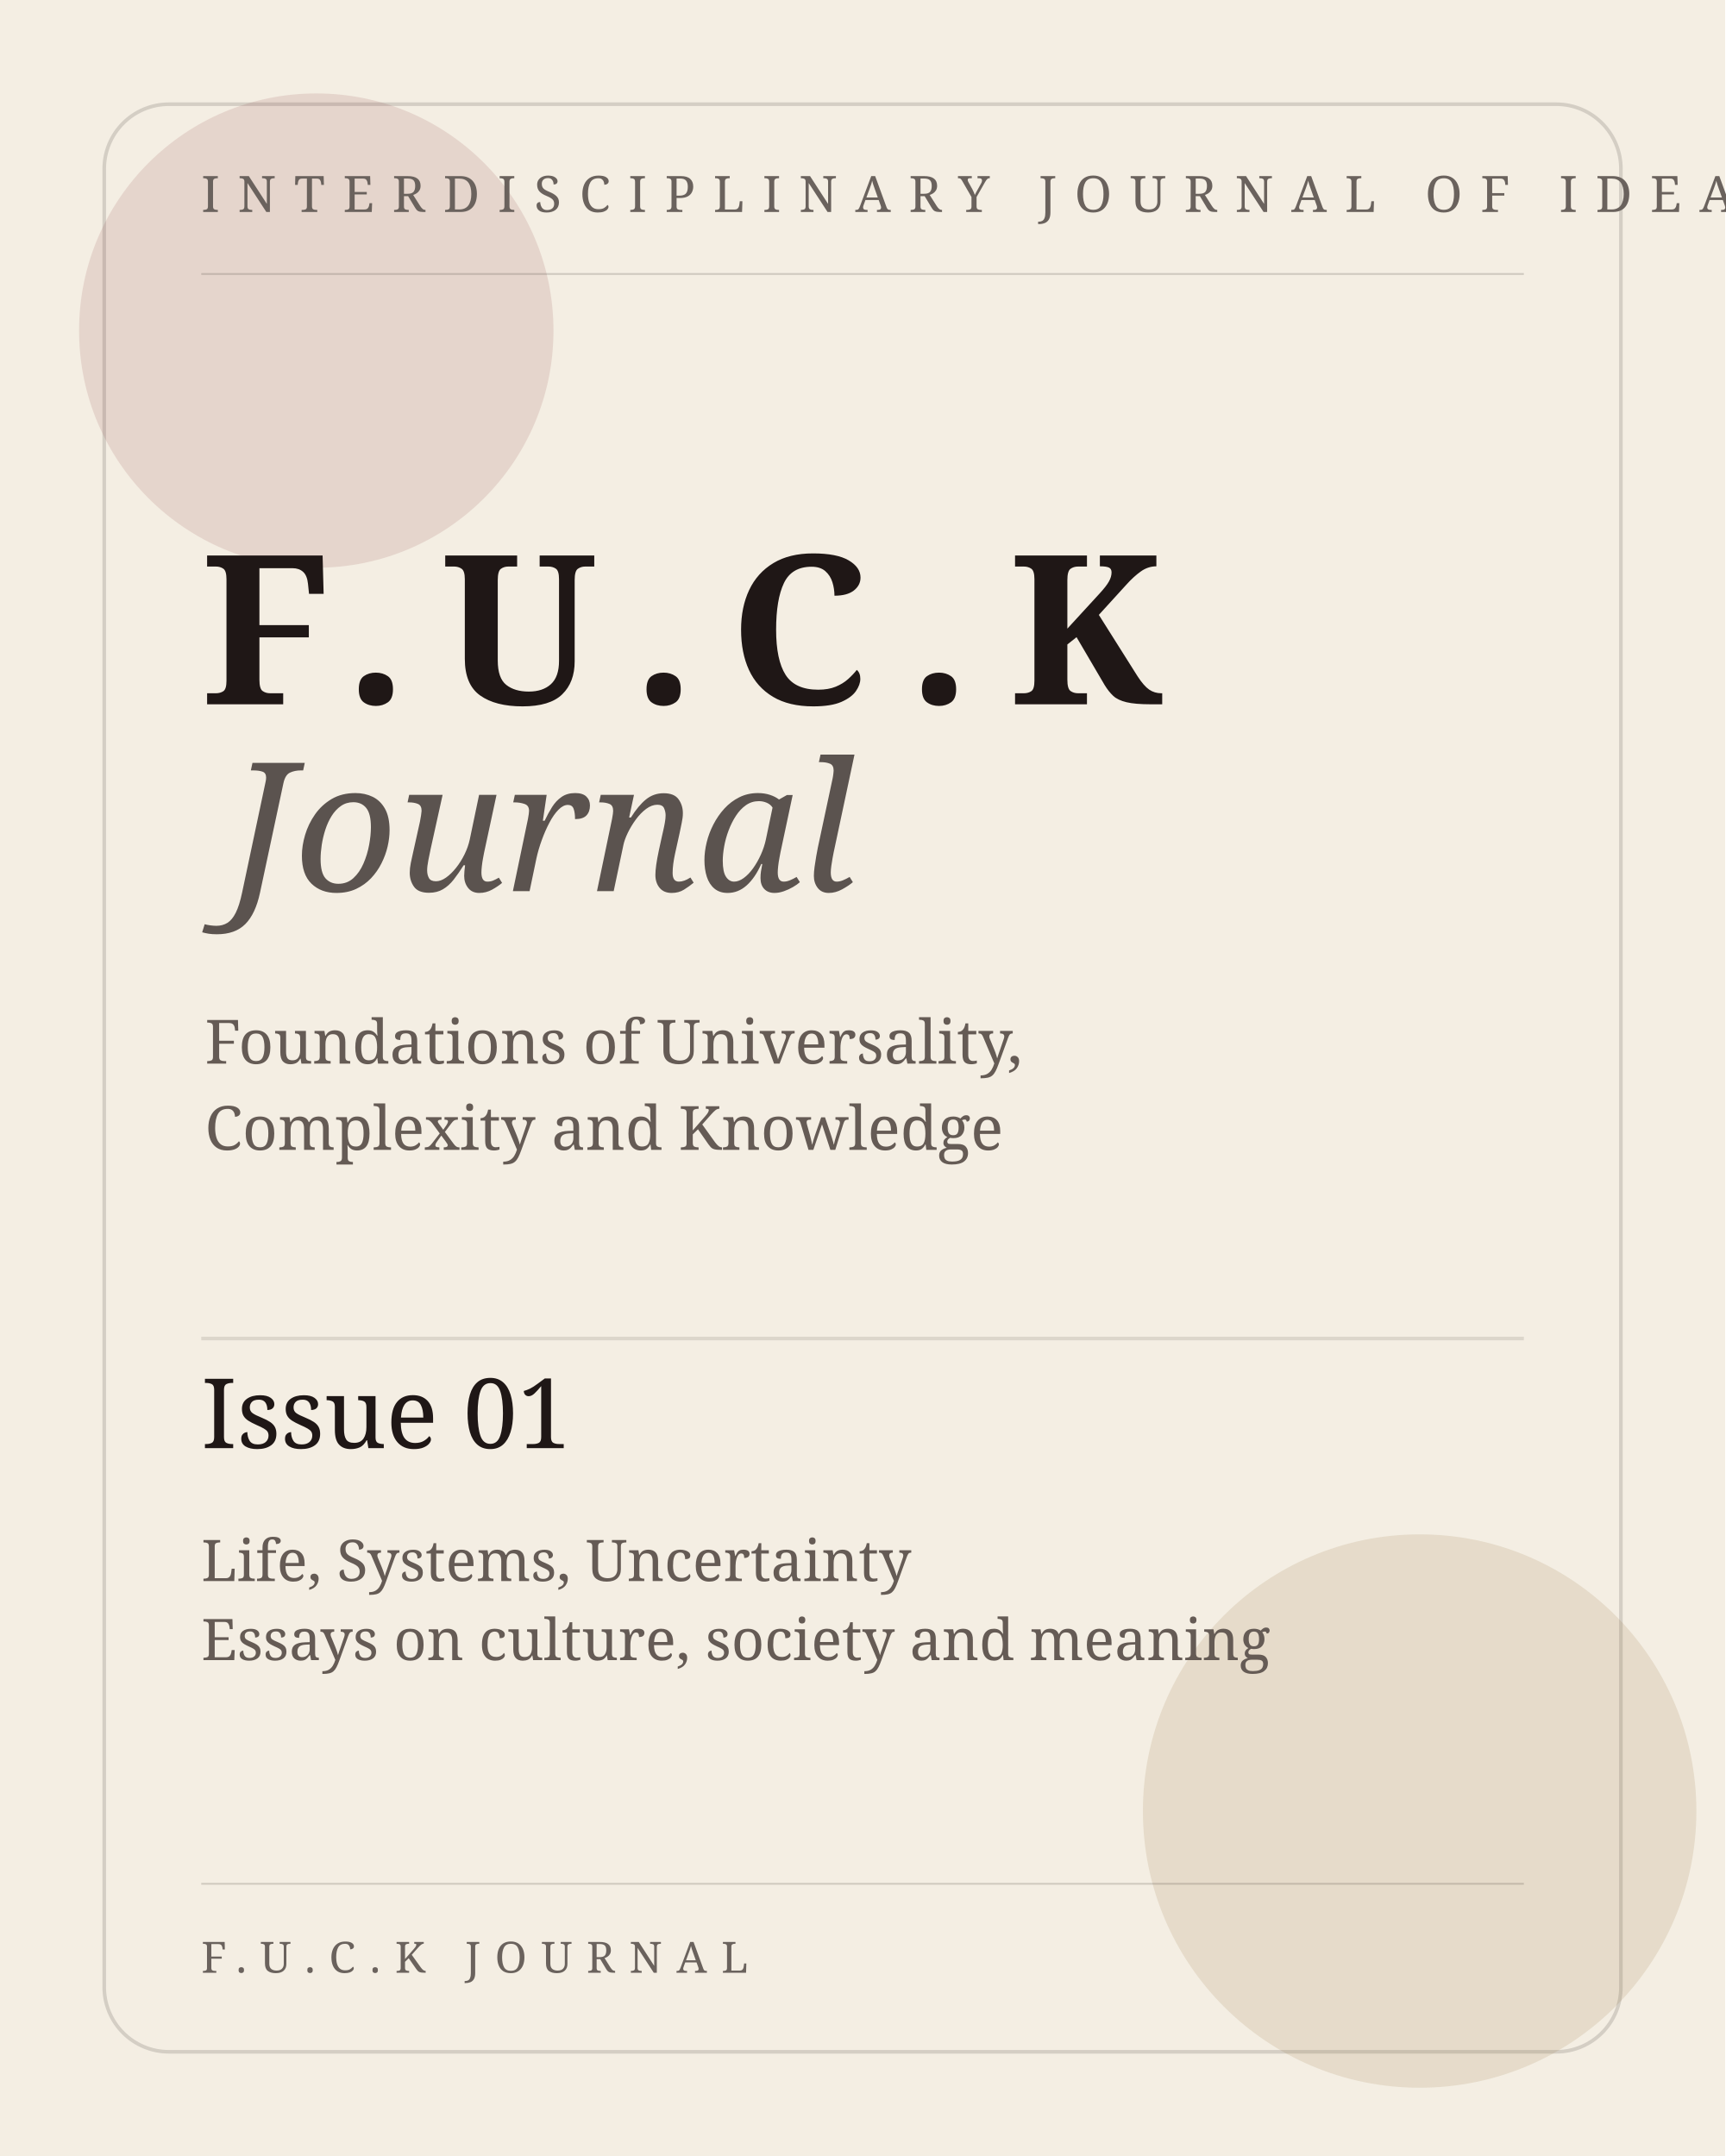
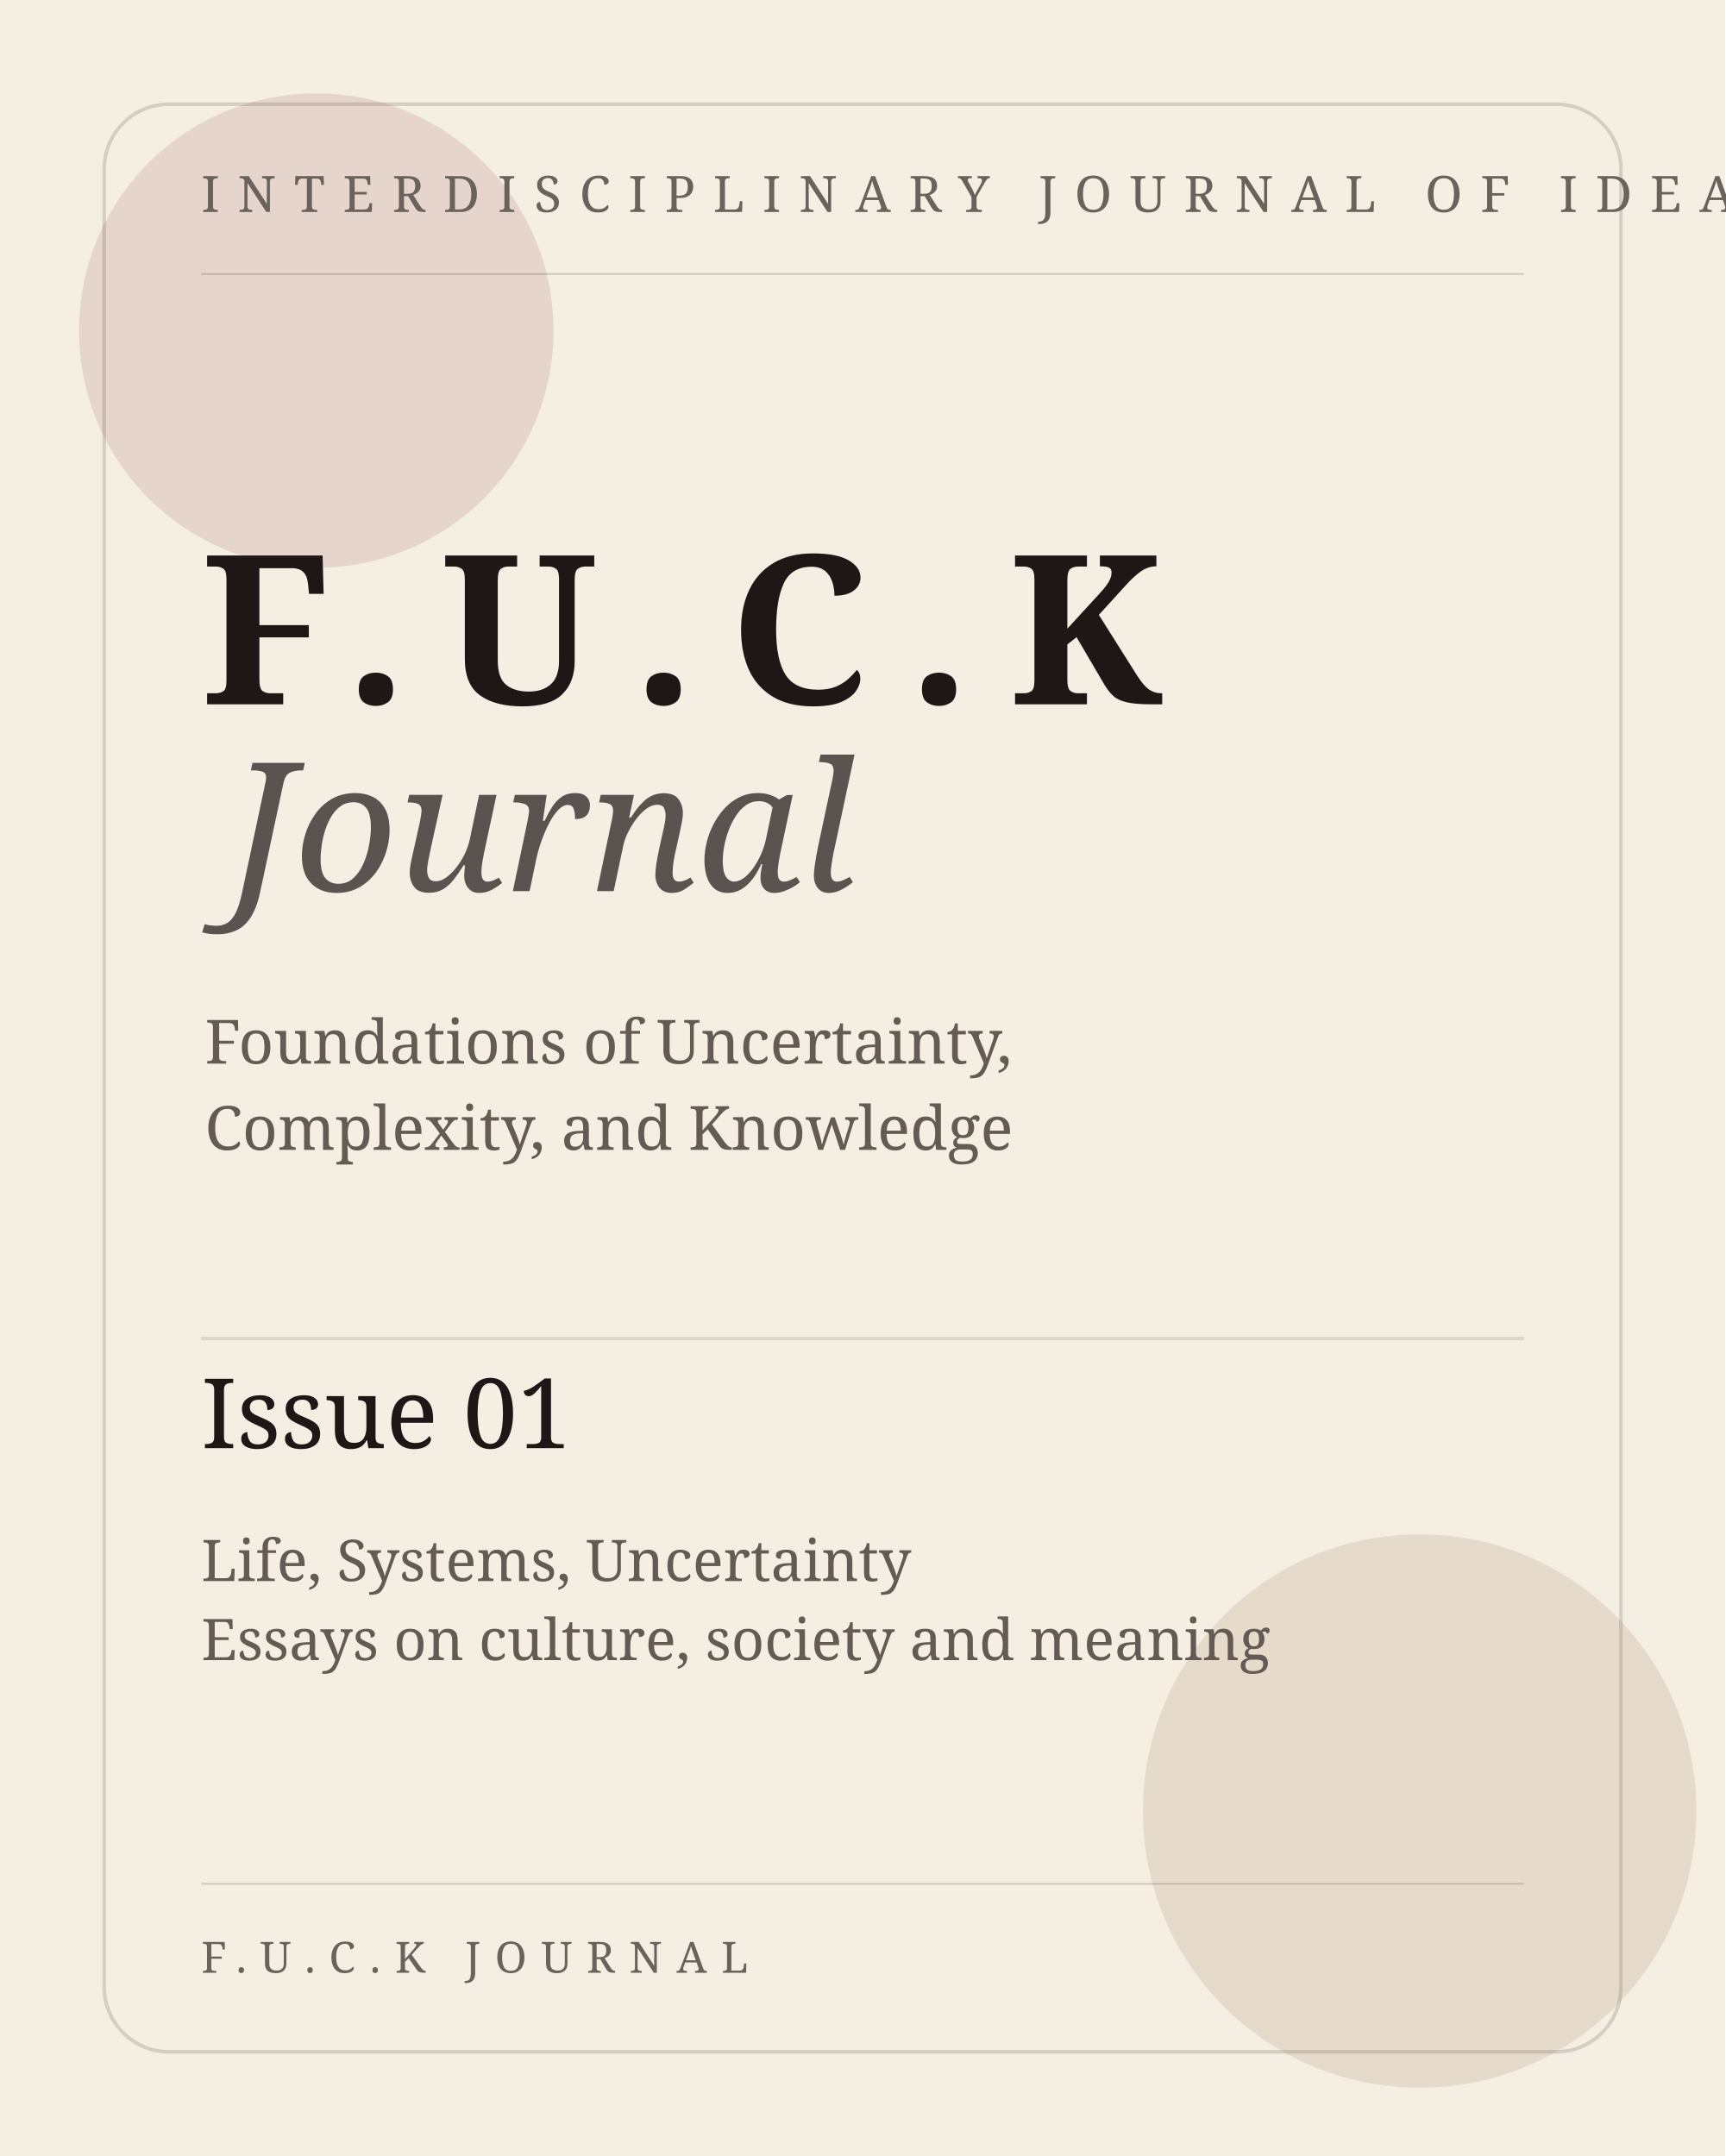
<svg xmlns="http://www.w3.org/2000/svg" width="960" height="1200" viewBox="0 0 960 1200" fill="none">
  <rect width="960" height="1200" fill="#F4EEE3" />
  <rect x="58" y="58" width="844" height="1084" rx="36" stroke="#2A2220" stroke-opacity="0.16" stroke-width="2" />
  <circle cx="176" cy="184" r="132" fill="#7A1B26" fill-opacity="0.12" />
  <circle cx="790" cy="1008" r="154" fill="#8D6A2D" fill-opacity="0.14" />
  <line x1="112" y1="152.5" x2="848" y2="152.5" stroke="#2A2220" stroke-opacity="0.18" />
  <line x1="112" y1="1048.5" x2="848" y2="1048.5" stroke="#2A2220" stroke-opacity="0.18" />
  <text x="112" y="118" fill="#6A625D" font-family="Georgia, serif" font-size="28" letter-spacing="10">INTERDISCIPLINARY JOURNAL OF IDEAS</text>
  <text x="112" y="392" fill="#1F1716" font-family="Georgia, serif" font-size="116" font-weight="700" letter-spacing="22">F.U.C.K</text>
  <text x="128" y="496" fill="#5B534F" font-family="Georgia, serif" font-size="100" font-style="italic">Journal</text>
-   <text x="114" y="592" fill="#655B55" font-family="Georgia, serif" font-size="34">Foundations of Universality,</text>
-   <text x="114" y="640" fill="#655B55" font-family="Georgia, serif" font-size="34">Complexity and Knowledge</text>
+   <text x="114" y="592" fill="#655B55" font-family="Georgia, serif" font-size="34">Foundations of Uncertainty,</text>
+   <text x="114" y="640" fill="#655B55" font-family="Georgia, serif" font-size="34">Complexity, and Knowledge</text>
  <rect x="112" y="744" width="736" height="2" fill="#2A2220" fill-opacity="0.12" />
  <text x="112" y="806" fill="#1F1716" font-family="Georgia, serif" font-size="54">Issue 01</text>
  <text x="112" y="880" fill="#655B55" font-family="Georgia, serif" font-size="32">Life, Systems, Uncertainty</text>
  <text x="112" y="924" fill="#655B55" font-family="Georgia, serif" font-size="32">Essays on culture, society and meaning</text>
  <text x="112" y="1098" fill="#6A625D" font-family="Georgia, serif" font-size="24" letter-spacing="8">F.U.C.K JOURNAL</text>
</svg>
